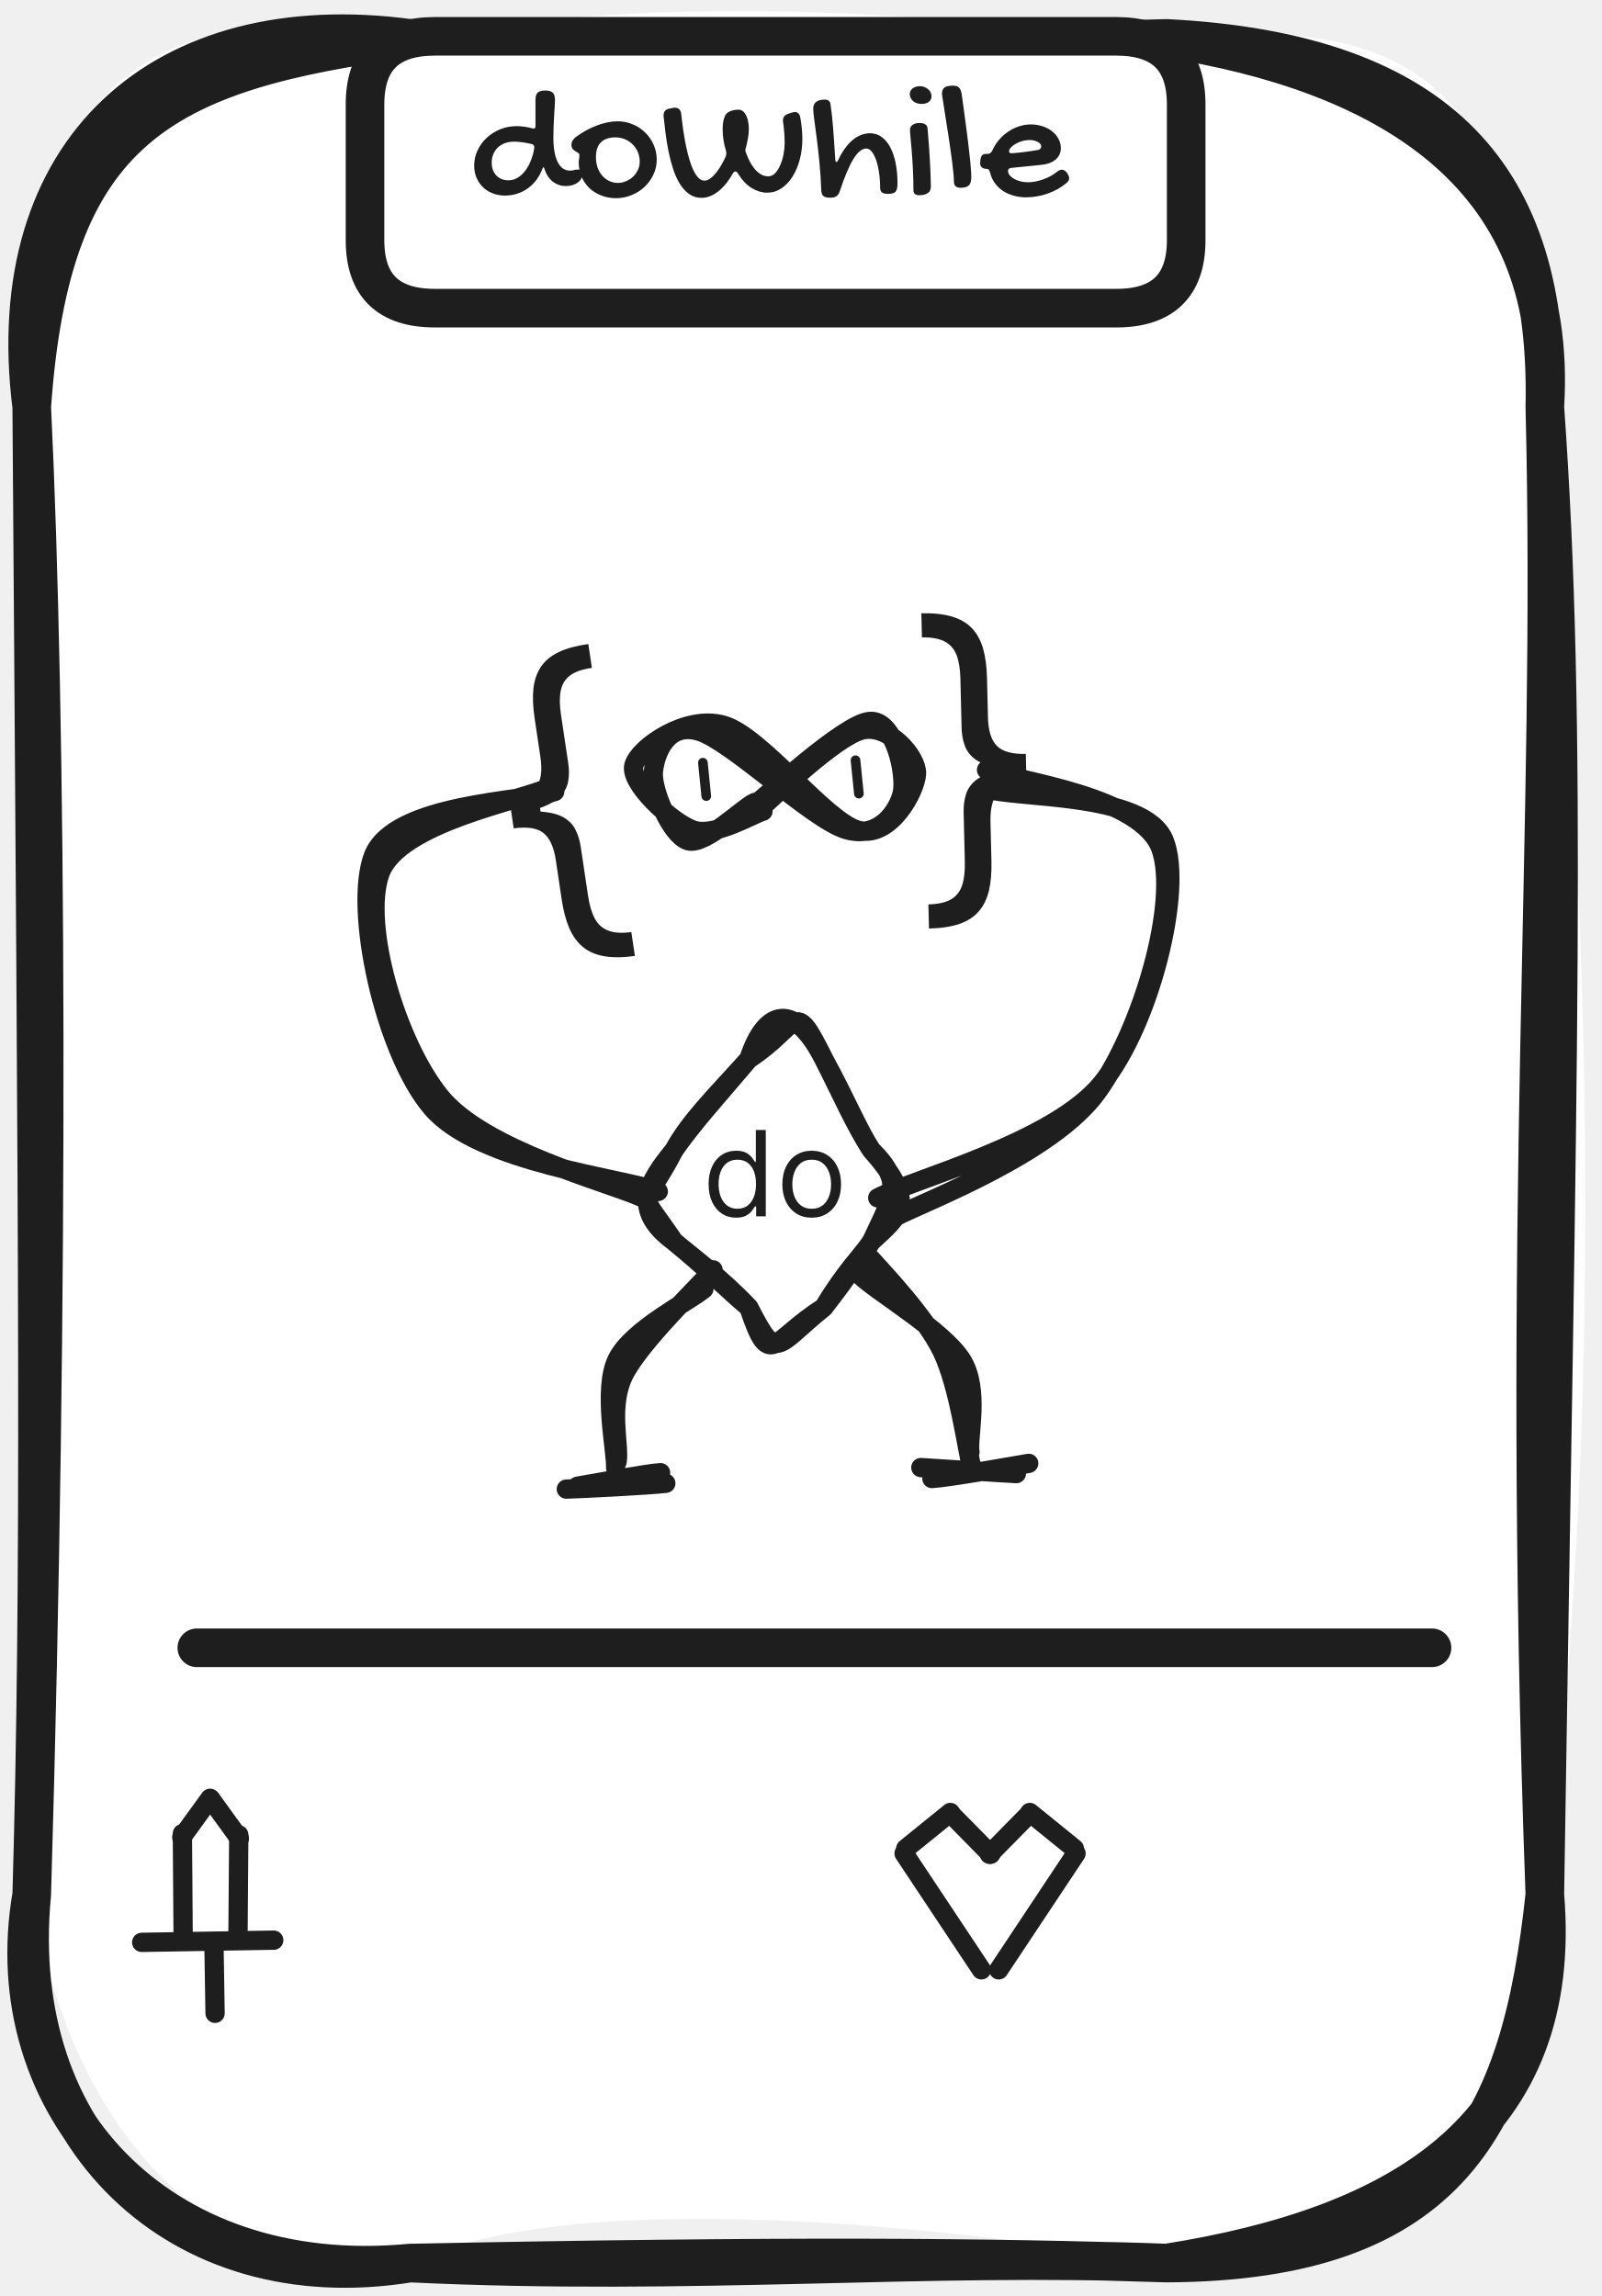
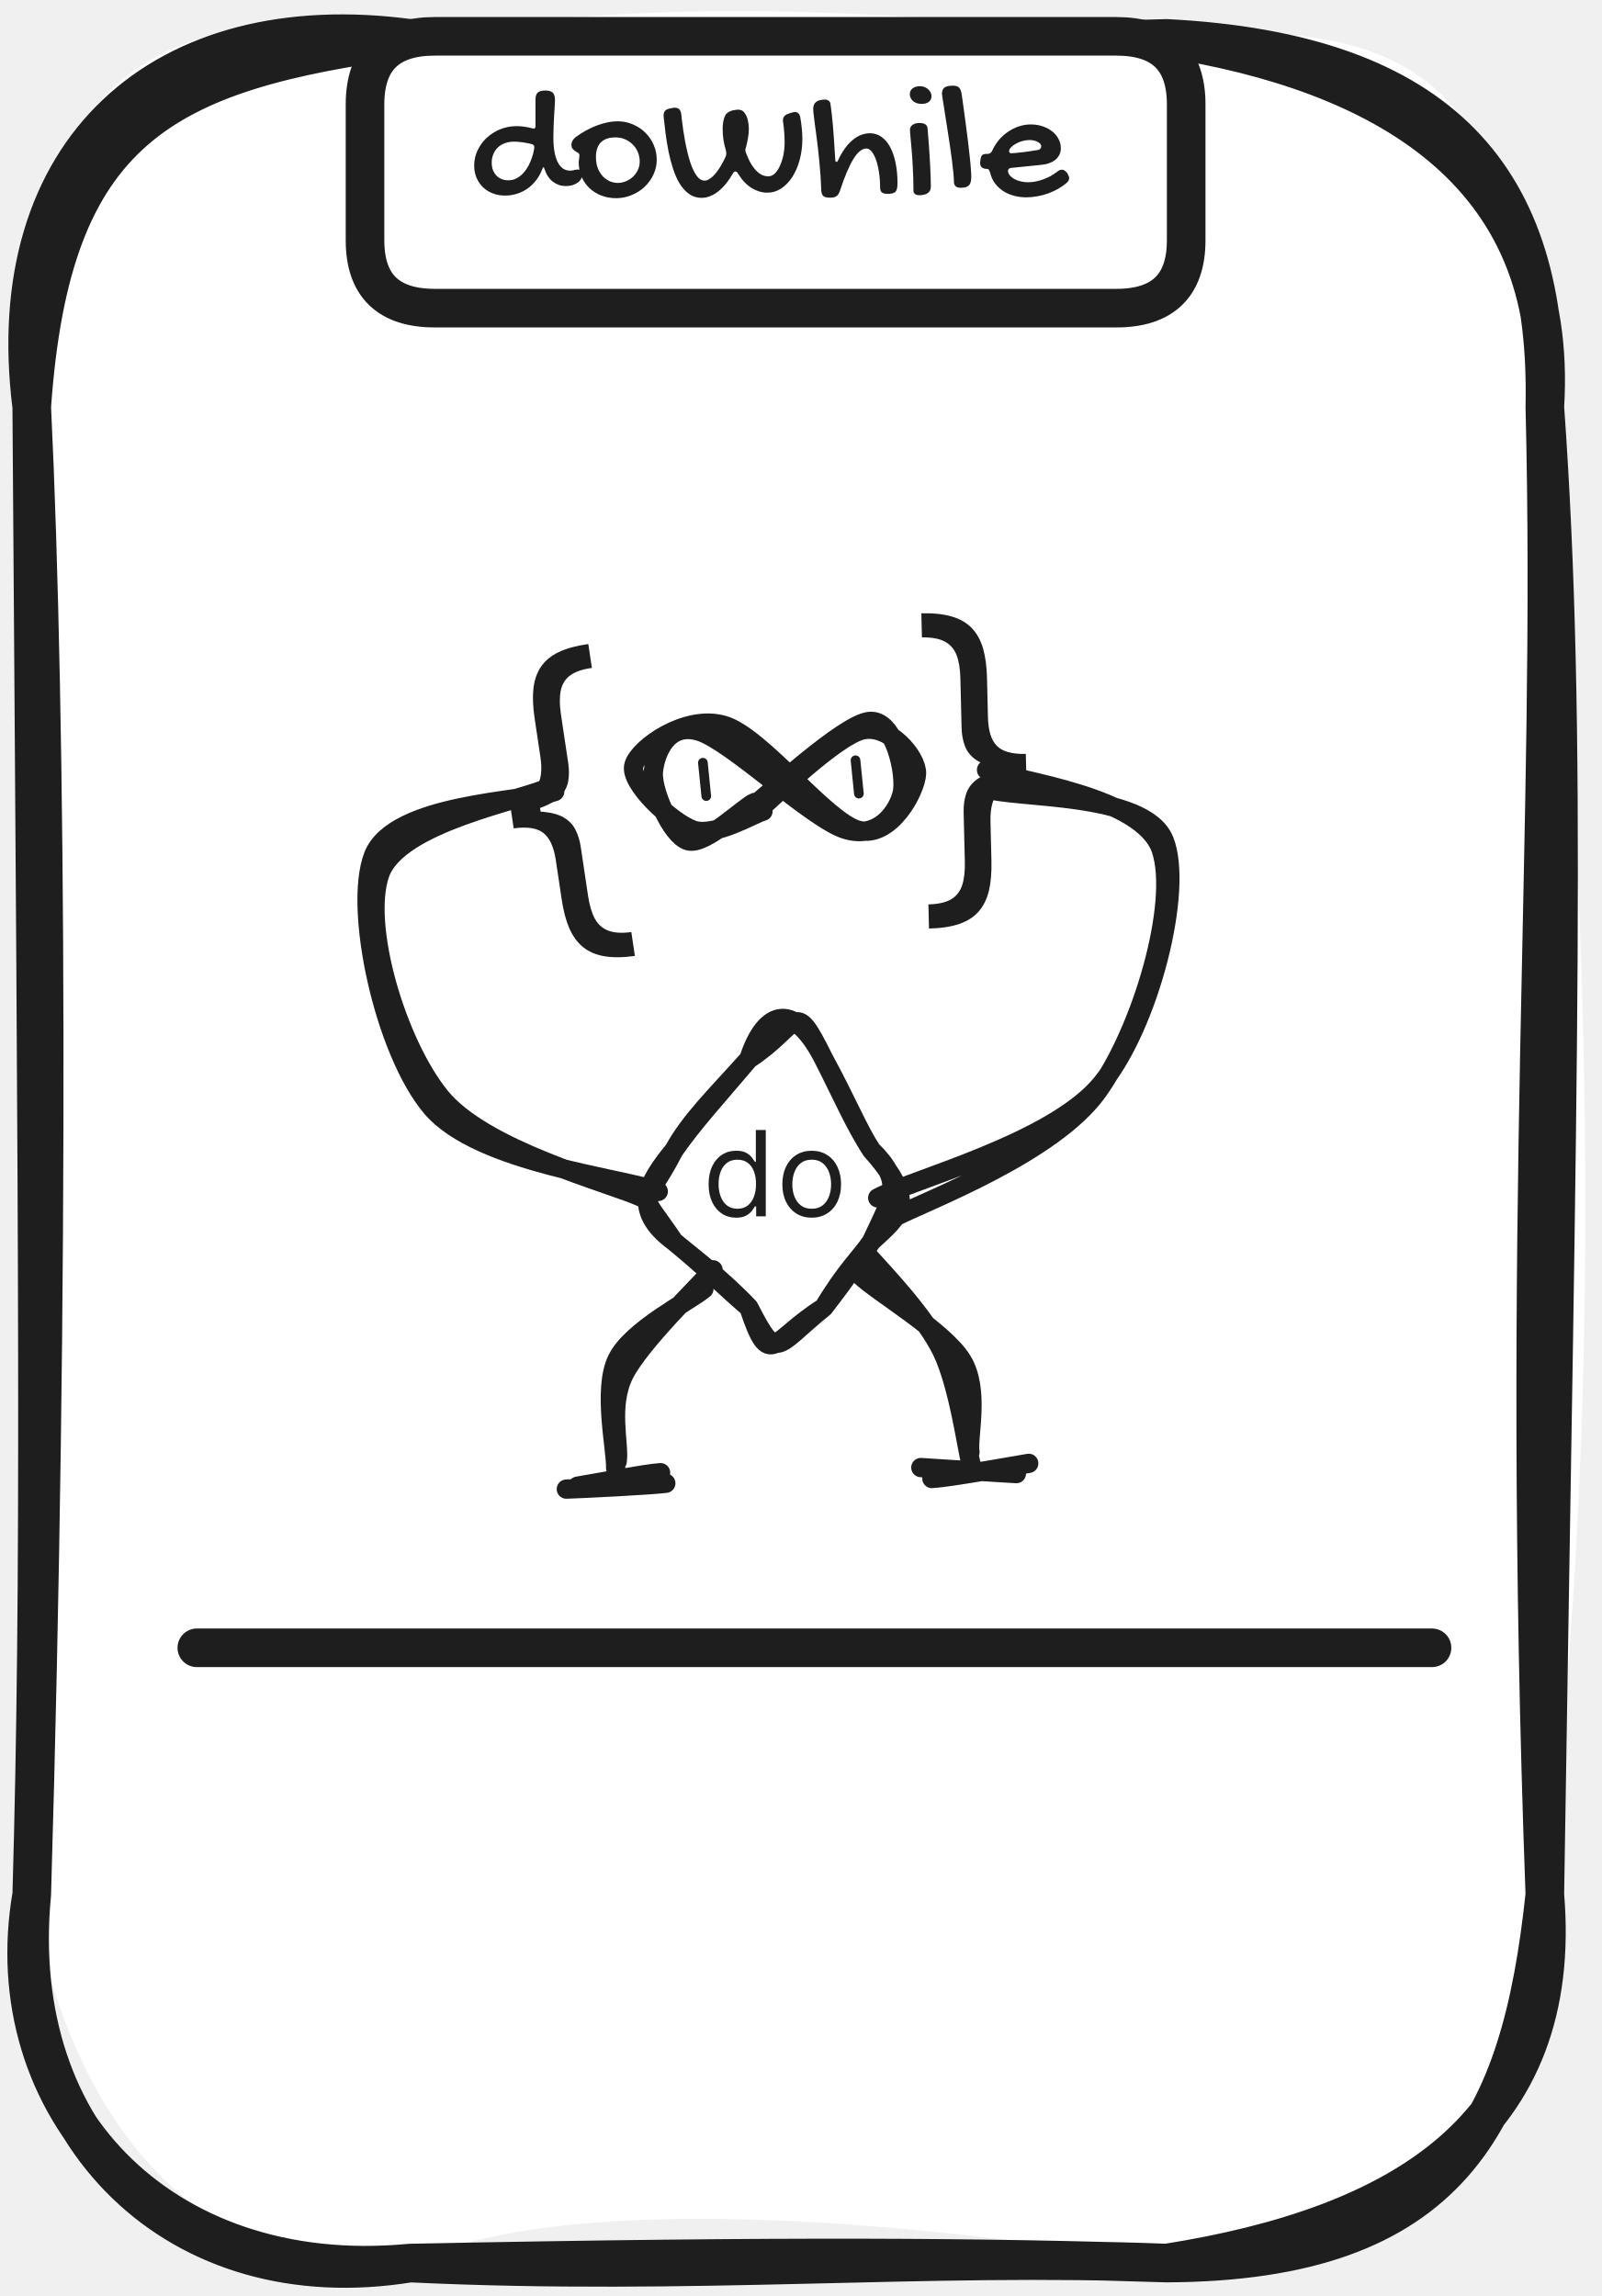
<svg xmlns="http://www.w3.org/2000/svg" width="83" height="119" viewBox="0 0 83 119" fill="none">
  <path d="M21.247 1.99C37.239 -0.846 51.465 1.347 60.45 1.99C76.161 0.288 78.218 7.276 80.052 21.089C83.255 54.975 82.41 79.662 80.052 98.194C79.984 112.404 72.522 117.557 60.45 117.293C46.341 114.948 29.107 113.596 21.247 117.293C11.329 118.484 3.721 110.92 1.645 98.194C-0.412 77.175 4.808 60.535 1.645 21.089C0.509 7.824 5.497 -1.291 21.247 1.99Z" fill="white" />
  <path d="M21.247 1.99C34.59 2.822 52.26 2.794 60.45 1.99M21.247 1.99C35.987 2.633 50.009 2.293 60.45 1.99M21.247 1.99C8.438 0.269 -0.034 7.758 1.645 21.089M21.247 1.99C8.36 3.702 2.654 6.642 1.645 21.089M60.45 1.99C74.764 2.718 80.314 9.299 80.052 21.089M60.45 1.99C71.455 3.72 80.819 8.798 80.052 21.089M80.052 21.089C80.606 43.185 78.752 62.624 80.052 98.194M80.052 21.089C81.246 37.824 80.722 54.824 80.052 98.194M80.052 98.194C78.791 110.078 75.142 117.226 60.45 117.293M80.052 98.194C81.071 110.258 72.629 115.373 60.45 117.293M60.45 117.293C47.962 116.791 35.929 117.992 21.247 117.293M60.45 117.293C51.047 116.99 40.916 116.895 21.247 117.293M21.247 117.293C8.108 118.541 -0.238 109.076 1.645 98.194M21.247 117.293C9.282 119.25 0.432 110.807 1.645 98.194M1.645 98.194C2.586 66.34 2.421 37.106 1.645 21.089M1.645 98.194C2.111 81.875 1.965 66.198 1.645 21.089" stroke="#1E1E1E" stroke-width="2" stroke-linecap="round" />
  <path d="M10.199 85.404C20.863 85.404 63.541 85.404 74.206 85.404" stroke="#1E1E1E" stroke-width="2" stroke-linecap="round" />
-   <path d="M9.489 100.15C9.48 99.3 9.46 95.886 9.451 95.035" stroke="#1E1E1E" stroke-linecap="round" />
-   <path d="M9.419 95.227C9.662 94.887 10.642 93.544 10.885 93.204" stroke="#1E1E1E" stroke-linecap="round" />
-   <path d="M12.333 100.211C12.343 99.36 12.362 95.947 12.372 95.096" stroke="#1E1E1E" stroke-linecap="round" />
-   <path d="M12.403 95.288C12.161 94.948 11.181 93.605 10.938 93.264" stroke="#1E1E1E" stroke-linecap="round" />
-   <path d="M7.343 100.671C8.488 100.652 13.049 100.576 14.184 100.557" stroke="#1E1E1E" stroke-linecap="round" />
-   <path d="M11.087 100.756C11.097 101.352 11.135 103.754 11.145 104.349" stroke="#1E1E1E" stroke-linecap="round" />
-   <path d="M51.272 96.106C51.621 95.756 53.019 94.338 53.368 93.978" stroke="#1E1E1E" stroke-linecap="round" />
-   <path d="M53.364 93.94C53.752 94.252 55.285 95.5 55.673 95.812" stroke="#1E1E1E" stroke-linecap="round" />
-   <path d="M55.76 96.063C55.091 97.066 52.422 101.084 51.753 102.095" stroke="#1E1E1E" stroke-linecap="round" />
-   <path d="M51.337 96.106C50.988 95.756 49.591 94.338 49.241 93.978" stroke="#1E1E1E" stroke-linecap="round" />
-   <path d="M49.246 93.94C48.858 94.252 47.324 95.5 46.936 95.812" stroke="#1E1E1E" stroke-linecap="round" />
-   <path d="M46.849 96.063C47.519 97.066 50.187 101.084 50.857 102.095" stroke="#1E1E1E" stroke-linecap="round" />
  <path d="M22.535 1.883C33.132 1.883 43.718 1.883 57.847 1.883C60.254 1.883 61.467 3.056 61.467 5.41C61.467 6.838 61.467 8.275 61.467 12.454C61.467 14.799 60.254 15.971 57.847 15.971C46.435 15.971 35.024 15.971 22.535 15.971C20.119 15.971 18.915 14.799 18.915 12.454C18.915 10.279 18.915 8.114 18.915 5.41C18.915 3.056 20.119 1.883 22.535 1.883Z" fill="white" />
  <path d="M22.535 1.883C35.965 1.883 49.395 1.883 57.847 1.883M22.535 1.883C33.005 1.883 43.486 1.883 57.847 1.883M22.535 1.883C20.119 1.883 18.915 3.056 18.915 5.41M57.847 1.883C60.254 1.883 61.467 3.056 61.467 5.41M61.467 5.41C61.467 7.585 61.467 9.759 61.467 12.454M61.467 5.41C61.467 6.828 61.467 8.256 61.467 12.454M61.467 12.454C61.467 14.799 60.254 15.971 57.847 15.971M57.847 15.971C45.795 15.971 33.733 15.971 22.535 15.971M57.847 15.971C50.463 15.971 43.088 15.971 22.535 15.971M22.535 15.971C20.119 15.971 18.915 14.799 18.915 12.454M18.915 12.454C18.915 10.563 18.915 8.672 18.915 5.41M18.915 12.454C18.915 10.847 18.915 9.239 18.915 5.41" stroke="#1E1E1E" stroke-width="2" stroke-linecap="round" />
  <path d="M27.599 6.655C27.61 6.661 27.628 6.664 27.651 6.664C27.716 6.664 27.748 6.622 27.748 6.537V5.17C27.748 4.997 27.786 4.874 27.862 4.801C27.941 4.728 28.072 4.691 28.253 4.691C28.438 4.691 28.568 4.729 28.644 4.805C28.721 4.881 28.759 5.012 28.759 5.196C28.759 5.267 28.754 5.371 28.745 5.508C28.737 5.643 28.726 5.797 28.715 5.97C28.706 6.143 28.697 6.329 28.688 6.528C28.68 6.724 28.675 6.919 28.675 7.112C28.675 7.411 28.696 7.669 28.737 7.886C28.778 8.103 28.836 8.283 28.913 8.426C28.989 8.567 29.079 8.672 29.185 8.743C29.29 8.81 29.409 8.844 29.541 8.844C29.614 8.844 29.68 8.835 29.739 8.817C29.8 8.797 29.872 8.787 29.954 8.787C30.013 8.787 30.061 8.817 30.099 8.879C30.14 8.938 30.16 9.009 30.16 9.094C30.16 9.17 30.137 9.242 30.09 9.31C30.046 9.377 29.985 9.436 29.906 9.485C29.829 9.535 29.74 9.575 29.638 9.604C29.535 9.63 29.428 9.644 29.317 9.644C29.076 9.644 28.857 9.57 28.658 9.424C28.458 9.274 28.309 9.047 28.209 8.743C28.201 8.696 28.186 8.672 28.165 8.672C28.142 8.672 28.123 8.696 28.108 8.743C28.029 8.957 27.925 9.15 27.796 9.323C27.67 9.493 27.522 9.639 27.352 9.762C27.185 9.882 27.001 9.975 26.799 10.039C26.599 10.104 26.389 10.136 26.166 10.136C25.931 10.136 25.716 10.096 25.52 10.017C25.326 9.941 25.16 9.834 25.019 9.696C24.878 9.556 24.768 9.392 24.689 9.204C24.61 9.014 24.571 8.809 24.571 8.589C24.571 8.308 24.629 8.043 24.747 7.794C24.864 7.544 25.022 7.328 25.221 7.143C25.423 6.956 25.658 6.808 25.924 6.699C26.191 6.591 26.475 6.537 26.777 6.537C26.9 6.537 27.03 6.547 27.168 6.567C27.305 6.585 27.449 6.614 27.599 6.655ZM26.337 9.345C26.504 9.345 26.652 9.308 26.781 9.235C26.913 9.162 27.029 9.069 27.128 8.958C27.231 8.844 27.317 8.719 27.388 8.585C27.458 8.447 27.515 8.314 27.559 8.185C27.603 8.056 27.635 7.94 27.656 7.837C27.676 7.735 27.686 7.662 27.686 7.618C27.686 7.586 27.678 7.558 27.66 7.534C27.642 7.508 27.616 7.487 27.581 7.473C27.502 7.452 27.42 7.435 27.335 7.42C27.25 7.402 27.166 7.388 27.084 7.376C27.002 7.364 26.923 7.356 26.847 7.35C26.774 7.344 26.706 7.341 26.645 7.341C26.469 7.341 26.309 7.367 26.166 7.42C26.022 7.473 25.899 7.547 25.797 7.644C25.697 7.741 25.619 7.857 25.564 7.991C25.508 8.123 25.48 8.268 25.48 8.426C25.48 8.567 25.501 8.694 25.542 8.809C25.586 8.92 25.644 9.015 25.718 9.094C25.794 9.173 25.885 9.235 25.99 9.279C26.096 9.323 26.211 9.345 26.337 9.345ZM29.989 8.409C29.989 8.359 29.995 8.303 30.007 8.242C30.018 8.18 30.024 8.113 30.024 8.04C30.024 7.99 30.002 7.952 29.958 7.925C29.917 7.899 29.87 7.87 29.818 7.837C29.765 7.805 29.717 7.764 29.673 7.714C29.632 7.665 29.611 7.593 29.611 7.499C29.611 7.432 29.629 7.364 29.664 7.297C29.702 7.23 29.756 7.168 29.826 7.112C29.999 6.983 30.178 6.868 30.363 6.765C30.55 6.663 30.736 6.576 30.921 6.506C31.108 6.436 31.293 6.381 31.474 6.343C31.656 6.305 31.83 6.286 31.997 6.286C32.279 6.286 32.542 6.339 32.788 6.444C33.038 6.547 33.253 6.689 33.434 6.871C33.619 7.049 33.764 7.26 33.87 7.503C33.978 7.744 34.032 8.002 34.032 8.277C34.032 8.546 33.975 8.803 33.861 9.046C33.749 9.286 33.599 9.497 33.408 9.679C33.218 9.86 32.993 10.004 32.736 10.109C32.481 10.218 32.211 10.272 31.927 10.272C31.649 10.272 31.391 10.225 31.154 10.131C30.916 10.038 30.711 9.909 30.538 9.745C30.366 9.578 30.231 9.381 30.134 9.156C30.038 8.927 29.989 8.678 29.989 8.409ZM32.024 9.481C32.147 9.481 32.274 9.456 32.406 9.406C32.538 9.357 32.658 9.285 32.767 9.191C32.878 9.094 32.969 8.977 33.039 8.839C33.112 8.702 33.149 8.546 33.149 8.374C33.149 8.198 33.117 8.034 33.052 7.881C32.988 7.729 32.898 7.597 32.784 7.486C32.673 7.372 32.539 7.282 32.384 7.218C32.232 7.153 32.066 7.121 31.888 7.121C31.562 7.121 31.313 7.206 31.14 7.376C30.968 7.543 30.881 7.801 30.881 8.149C30.881 8.34 30.909 8.517 30.965 8.681C31.023 8.842 31.104 8.983 31.206 9.103C31.309 9.22 31.429 9.313 31.567 9.38C31.707 9.447 31.86 9.481 32.024 9.481ZM34.388 5.97C34.388 5.782 34.489 5.668 34.691 5.627L34.88 5.592C34.901 5.586 34.918 5.583 34.933 5.583C34.951 5.583 34.967 5.583 34.981 5.583C35.16 5.583 35.266 5.686 35.298 5.891C35.309 5.99 35.324 6.116 35.342 6.269C35.359 6.421 35.381 6.588 35.408 6.77C35.437 6.951 35.469 7.142 35.504 7.341C35.542 7.54 35.585 7.736 35.632 7.93C35.679 8.12 35.731 8.302 35.79 8.475C35.849 8.648 35.914 8.8 35.988 8.932C36.061 9.064 36.14 9.169 36.225 9.248C36.313 9.324 36.408 9.362 36.511 9.362C36.584 9.362 36.657 9.34 36.73 9.296C36.806 9.252 36.881 9.195 36.955 9.125C37.028 9.052 37.098 8.97 37.165 8.879C37.233 8.788 37.294 8.696 37.35 8.602C37.406 8.508 37.455 8.419 37.499 8.334C37.546 8.246 37.583 8.17 37.609 8.106C37.627 8.05 37.636 7.999 37.636 7.952C37.636 7.928 37.634 7.905 37.631 7.881C37.628 7.858 37.624 7.833 37.618 7.807C37.562 7.625 37.52 7.443 37.491 7.262C37.461 7.08 37.447 6.884 37.447 6.673C37.447 6.55 37.457 6.428 37.477 6.308C37.498 6.188 37.533 6.078 37.583 5.979C37.609 5.926 37.649 5.88 37.702 5.842C37.754 5.804 37.811 5.774 37.873 5.75C37.937 5.727 38.003 5.711 38.071 5.702C38.141 5.69 38.205 5.684 38.264 5.684C38.328 5.684 38.387 5.697 38.44 5.724C38.493 5.747 38.539 5.788 38.58 5.847C38.663 5.958 38.72 6.086 38.752 6.229C38.787 6.373 38.805 6.518 38.805 6.664C38.805 6.822 38.79 6.985 38.761 7.152C38.731 7.316 38.696 7.48 38.655 7.644C38.635 7.685 38.624 7.731 38.624 7.78C38.624 7.804 38.627 7.829 38.633 7.855C38.642 7.881 38.652 7.911 38.664 7.943C38.717 8.081 38.778 8.221 38.849 8.365C38.922 8.505 39.005 8.633 39.099 8.747C39.193 8.861 39.298 8.955 39.415 9.028C39.533 9.102 39.666 9.138 39.815 9.138C39.947 9.138 40.066 9.083 40.171 8.971C40.277 8.86 40.365 8.719 40.435 8.549C40.508 8.379 40.564 8.195 40.602 7.996C40.64 7.794 40.659 7.602 40.659 7.42C40.659 7.227 40.652 7.036 40.637 6.849C40.622 6.661 40.603 6.488 40.58 6.33C40.574 6.315 40.571 6.301 40.571 6.286C40.571 6.272 40.571 6.257 40.571 6.242C40.571 6.075 40.66 5.961 40.839 5.899L41.037 5.834C41.093 5.816 41.144 5.807 41.191 5.807C41.346 5.807 41.44 5.904 41.472 6.097C41.504 6.279 41.529 6.461 41.547 6.642C41.567 6.824 41.578 7.005 41.578 7.187C41.578 7.574 41.532 7.937 41.441 8.277C41.35 8.617 41.223 8.914 41.059 9.169C40.898 9.421 40.706 9.62 40.483 9.767C40.261 9.913 40.016 9.986 39.749 9.986C39.489 9.986 39.226 9.909 38.963 9.753C38.699 9.595 38.46 9.345 38.246 9.002C38.205 8.926 38.159 8.888 38.106 8.888C38.056 8.888 38.011 8.926 37.97 9.002C37.867 9.184 37.754 9.352 37.631 9.507C37.508 9.66 37.378 9.792 37.24 9.903C37.102 10.014 36.959 10.101 36.809 10.162C36.66 10.224 36.509 10.255 36.357 10.255C36.111 10.255 35.894 10.187 35.706 10.052C35.522 9.92 35.361 9.743 35.223 9.521C35.088 9.298 34.974 9.043 34.88 8.756C34.786 8.466 34.707 8.166 34.643 7.855C34.581 7.542 34.53 7.228 34.489 6.915C34.451 6.601 34.417 6.308 34.388 6.036V5.97ZM42.14 5.636C42.14 5.319 42.345 5.161 42.755 5.161C42.826 5.161 42.887 5.18 42.94 5.218C42.993 5.256 43.023 5.309 43.032 5.377C43.059 5.555 43.082 5.732 43.102 5.908C43.123 6.084 43.142 6.282 43.16 6.502C43.18 6.718 43.199 6.97 43.217 7.257C43.237 7.542 43.259 7.881 43.283 8.277C43.283 8.318 43.288 8.347 43.3 8.365C43.315 8.382 43.331 8.391 43.349 8.391C43.375 8.391 43.401 8.365 43.428 8.312C43.527 8.092 43.639 7.896 43.762 7.723C43.885 7.547 44.017 7.399 44.157 7.279C44.298 7.156 44.446 7.064 44.601 7.003C44.759 6.938 44.92 6.906 45.084 6.906C45.301 6.906 45.497 6.967 45.673 7.09C45.849 7.213 45.998 7.388 46.121 7.613C46.245 7.839 46.34 8.113 46.407 8.435C46.474 8.754 46.508 9.112 46.508 9.507C46.508 9.616 46.499 9.705 46.482 9.775C46.467 9.843 46.441 9.897 46.403 9.938C46.365 9.979 46.312 10.007 46.245 10.021C46.177 10.039 46.094 10.048 45.994 10.048C45.856 10.048 45.757 10.021 45.695 9.969C45.637 9.916 45.607 9.834 45.607 9.723C45.607 9.447 45.588 9.188 45.55 8.945C45.515 8.699 45.465 8.483 45.401 8.299C45.336 8.114 45.26 7.968 45.172 7.859C45.087 7.751 44.995 7.697 44.895 7.697C44.67 7.697 44.444 7.88 44.219 8.246C43.996 8.612 43.763 9.165 43.52 9.903C43.496 9.97 43.47 10.026 43.441 10.07C43.411 10.114 43.376 10.149 43.335 10.175C43.297 10.202 43.25 10.219 43.195 10.228C43.139 10.24 43.073 10.246 42.997 10.246C42.842 10.246 42.73 10.216 42.663 10.158C42.599 10.099 42.563 10.002 42.557 9.868C42.54 9.358 42.508 8.872 42.461 8.409C42.417 7.943 42.37 7.523 42.32 7.148C42.273 6.77 42.231 6.45 42.193 6.19C42.158 5.926 42.14 5.741 42.14 5.636ZM47.756 5.385C47.671 5.385 47.591 5.374 47.514 5.35C47.441 5.324 47.377 5.289 47.321 5.245C47.268 5.198 47.226 5.144 47.194 5.082C47.161 5.021 47.145 4.953 47.145 4.88C47.145 4.757 47.194 4.657 47.29 4.581C47.39 4.505 47.522 4.467 47.686 4.467C47.762 4.467 47.835 4.482 47.906 4.511C47.976 4.537 48.038 4.574 48.09 4.621C48.146 4.668 48.19 4.723 48.222 4.788C48.254 4.849 48.27 4.914 48.27 4.981C48.27 5.107 48.224 5.207 48.13 5.28C48.039 5.35 47.914 5.385 47.756 5.385ZM47.154 6.726C47.154 6.623 47.198 6.54 47.286 6.475C47.377 6.408 47.495 6.374 47.642 6.374C47.906 6.374 48.046 6.465 48.064 6.647C48.076 6.773 48.087 6.915 48.099 7.073C48.114 7.231 48.127 7.399 48.139 7.578C48.153 7.754 48.165 7.937 48.174 8.127C48.185 8.315 48.196 8.501 48.205 8.686C48.213 8.867 48.221 9.043 48.226 9.213C48.232 9.383 48.235 9.538 48.235 9.679C48.235 9.825 48.182 9.935 48.077 10.008C47.974 10.082 47.824 10.118 47.624 10.118C47.534 10.118 47.462 10.096 47.409 10.052C47.359 10.011 47.334 9.95 47.334 9.868C47.334 9.463 47.324 9.086 47.304 8.734C47.286 8.379 47.266 8.065 47.242 7.789C47.222 7.514 47.201 7.285 47.181 7.104C47.163 6.919 47.154 6.793 47.154 6.726ZM48.811 4.862C48.811 4.71 48.855 4.602 48.943 4.537C49.031 4.473 49.176 4.44 49.378 4.44C49.448 4.44 49.51 4.448 49.562 4.462C49.615 4.477 49.659 4.502 49.694 4.537C49.729 4.569 49.757 4.615 49.778 4.673C49.801 4.729 49.82 4.801 49.835 4.889C49.873 5.149 49.911 5.423 49.949 5.711C49.99 5.995 50.028 6.279 50.063 6.563C50.101 6.844 50.137 7.12 50.169 7.389C50.201 7.656 50.229 7.905 50.252 8.136C50.279 8.365 50.298 8.568 50.309 8.747C50.324 8.923 50.331 9.062 50.331 9.165C50.331 9.27 50.321 9.359 50.301 9.433C50.283 9.506 50.251 9.565 50.204 9.608C50.16 9.652 50.101 9.685 50.028 9.705C49.958 9.723 49.87 9.732 49.764 9.732C49.662 9.732 49.58 9.705 49.518 9.652C49.46 9.6 49.431 9.519 49.431 9.411C49.431 9.299 49.422 9.151 49.404 8.967C49.387 8.779 49.363 8.571 49.334 8.343C49.305 8.114 49.271 7.871 49.233 7.613C49.198 7.356 49.16 7.101 49.118 6.849C49.08 6.597 49.042 6.355 49.004 6.124C48.969 5.889 48.937 5.683 48.908 5.504C48.878 5.322 48.855 5.174 48.837 5.06C48.82 4.943 48.811 4.877 48.811 4.862ZM54.774 8.905C54.859 8.832 54.943 8.795 55.025 8.795C55.072 8.795 55.114 8.807 55.152 8.831C55.19 8.854 55.233 8.891 55.28 8.94C55.324 9.008 55.354 9.064 55.372 9.107C55.392 9.149 55.403 9.19 55.403 9.231C55.403 9.318 55.359 9.402 55.271 9.481C55.13 9.598 54.978 9.704 54.814 9.797C54.65 9.888 54.478 9.966 54.3 10.03C54.121 10.095 53.936 10.143 53.746 10.175C53.556 10.21 53.367 10.228 53.179 10.228C52.942 10.228 52.719 10.197 52.511 10.136C52.303 10.077 52.117 9.992 51.953 9.881C51.792 9.77 51.656 9.636 51.544 9.481C51.433 9.323 51.354 9.146 51.307 8.949C51.281 8.867 51.256 8.815 51.232 8.791C51.212 8.765 51.177 8.752 51.127 8.752C51.018 8.752 50.935 8.725 50.876 8.672C50.818 8.62 50.788 8.544 50.788 8.444C50.788 8.403 50.791 8.377 50.797 8.365L50.806 8.277C50.821 8.171 50.849 8.095 50.889 8.048C50.934 8.002 51.001 7.978 51.092 7.978H51.158C51.281 7.978 51.367 7.921 51.417 7.807C51.508 7.605 51.623 7.42 51.764 7.253C51.905 7.086 52.063 6.944 52.239 6.827C52.414 6.707 52.602 6.614 52.801 6.55C53.003 6.482 53.208 6.449 53.416 6.449C53.633 6.449 53.835 6.481 54.023 6.545C54.213 6.607 54.379 6.693 54.519 6.805C54.66 6.916 54.77 7.046 54.849 7.196C54.931 7.345 54.972 7.506 54.972 7.679C54.972 7.799 54.949 7.909 54.902 8.009C54.855 8.108 54.788 8.196 54.7 8.273C54.612 8.346 54.505 8.406 54.379 8.453C54.256 8.5 54.115 8.53 53.957 8.545L52.432 8.699C52.373 8.699 52.325 8.713 52.287 8.743C52.252 8.772 52.234 8.812 52.234 8.861C52.234 8.938 52.262 9.011 52.318 9.081C52.376 9.151 52.453 9.214 52.546 9.27C52.643 9.323 52.753 9.365 52.876 9.398C53.002 9.43 53.131 9.446 53.263 9.446C53.389 9.446 53.517 9.434 53.649 9.411C53.784 9.384 53.916 9.348 54.045 9.301C54.177 9.254 54.304 9.198 54.427 9.134C54.55 9.066 54.666 8.99 54.774 8.905ZM53.794 7.772C53.838 7.763 53.876 7.742 53.909 7.71C53.941 7.675 53.957 7.632 53.957 7.583C53.957 7.539 53.941 7.498 53.909 7.46C53.876 7.421 53.832 7.388 53.777 7.358C53.721 7.326 53.657 7.301 53.583 7.284C53.51 7.266 53.432 7.257 53.35 7.257C53.23 7.257 53.107 7.275 52.981 7.31C52.855 7.345 52.741 7.392 52.639 7.451C52.536 7.506 52.453 7.569 52.388 7.64C52.324 7.707 52.291 7.774 52.291 7.842C52.291 7.909 52.332 7.943 52.414 7.943C52.464 7.943 52.545 7.937 52.656 7.925C52.767 7.914 52.891 7.9 53.025 7.886C53.16 7.868 53.296 7.849 53.434 7.829C53.572 7.808 53.692 7.789 53.794 7.772Z" fill="#1E1E1E" />
  <path d="M42.687 54.889C43.91 56.07 44.22 57.262 45.162 59.616C45.055 60.873 45.065 62.046 45.162 64.343C44.084 65.289 43.687 66.783 42.687 67.766C42.347 71.86 39.136 70.981 38.806 67.766C37.942 66.528 36.176 65.138 34.924 64.343C32.236 62.216 33.779 61.573 34.924 59.616C36.38 57.886 37.156 56.297 38.806 54.889C41.532 53.811 41.367 50.407 42.687 54.889Z" fill="white" />
  <path d="M42.687 54.889C43.793 56.903 44.511 58.652 45.162 59.616M42.687 54.889C43.599 56.675 44.327 58.349 45.162 59.616M42.687 54.889C41.057 51.598 41.484 53.139 38.806 54.889M42.687 54.889C41.193 51.948 39.679 52.222 38.806 54.889M45.162 59.616C46.85 61.28 46.268 61.961 45.162 64.344M45.162 59.616C47.636 62.396 46.588 63.01 45.162 64.344M45.162 64.344C44.657 65.109 43.832 65.847 42.687 67.766M45.162 64.344C44.628 65.1 44.055 65.998 42.687 67.766M42.687 67.766C40.164 69.79 40.281 70.659 38.806 67.766M42.687 67.766C39.97 69.468 39.922 71.094 38.806 67.766M38.806 67.766C37.34 66.216 35.7 65.005 34.924 64.344M38.806 67.766C37.67 66.811 36.778 65.866 34.924 64.344M34.924 64.344C32.935 61.394 33.265 62.859 34.924 59.616M34.924 64.344C32.653 62.67 33.614 61.233 34.924 59.616M34.924 59.616C35.788 58.065 36.981 56.921 38.806 54.889M34.924 59.616C35.923 58.179 37.175 56.817 38.806 54.889" stroke="#1E1E1E" stroke-linecap="round" />
  <path d="M36.949 65.814C36.231 66.637 33.174 69.578 32.34 71.232C31.515 72.887 32.117 74.844 31.981 75.742M36.474 66.807C35.688 67.46 32.737 68.916 31.981 70.457C31.214 72.007 31.942 75.203 31.903 76.082" stroke="#1E1E1E" stroke-linecap="round" />
  <path d="M45.05 65.159C45.758 65.953 47.932 68.213 48.815 70.028C49.698 71.853 50.115 75.21 50.358 76.051M44.565 66.095C45.457 66.965 48.892 68.969 49.843 70.501C50.794 72.023 50.135 74.463 50.261 75.266" stroke="#1E1E1E" stroke-linecap="round" />
  <path d="M38.144 63.112C37.865 63.112 37.618 63.041 37.404 62.9C37.19 62.757 37.022 62.556 36.901 62.297C36.78 62.036 36.72 61.728 36.72 61.373C36.72 61.02 36.78 60.715 36.901 60.455C37.022 60.196 37.19 59.996 37.406 59.855C37.621 59.713 37.87 59.642 38.153 59.642C38.372 59.642 38.544 59.679 38.671 59.752C38.799 59.823 38.897 59.905 38.964 59.996C39.032 60.087 39.085 60.161 39.123 60.219H39.167V58.568H39.682V63.042H39.184V62.526H39.123C39.085 62.588 39.031 62.665 38.962 62.758C38.892 62.85 38.792 62.932 38.662 63.005C38.532 63.076 38.36 63.112 38.144 63.112ZM38.214 62.649C38.421 62.649 38.596 62.595 38.739 62.487C38.881 62.378 38.99 62.227 39.064 62.035C39.139 61.841 39.176 61.618 39.176 61.364C39.176 61.114 39.139 60.895 39.066 60.707C38.993 60.517 38.886 60.37 38.743 60.265C38.6 60.159 38.424 60.106 38.214 60.106C37.996 60.106 37.814 60.162 37.668 60.274C37.524 60.385 37.415 60.535 37.343 60.726C37.271 60.916 37.236 61.128 37.236 61.364C37.236 61.603 37.272 61.82 37.345 62.015C37.419 62.209 37.528 62.363 37.672 62.478C37.818 62.592 37.999 62.649 38.214 62.649ZM42.062 63.112C41.759 63.112 41.493 63.04 41.264 62.896C41.037 62.752 40.859 62.55 40.731 62.291C40.605 62.031 40.541 61.728 40.541 61.382C40.541 61.032 40.605 60.727 40.731 60.466C40.859 60.206 41.037 60.003 41.264 59.859C41.493 59.715 41.759 59.642 42.062 59.642C42.365 59.642 42.63 59.715 42.857 59.859C43.086 60.003 43.264 60.206 43.39 60.466C43.518 60.727 43.583 61.032 43.583 61.382C43.583 61.728 43.518 62.031 43.39 62.291C43.264 62.55 43.086 62.752 42.857 62.896C42.63 63.04 42.365 63.112 42.062 63.112ZM42.062 62.649C42.292 62.649 42.481 62.59 42.63 62.472C42.779 62.354 42.888 62.199 42.96 62.007C43.031 61.814 43.067 61.606 43.067 61.382C43.067 61.157 43.031 60.948 42.96 60.755C42.888 60.561 42.779 60.404 42.63 60.285C42.481 60.165 42.292 60.106 42.062 60.106C41.832 60.106 41.642 60.165 41.494 60.285C41.345 60.404 41.235 60.561 41.164 60.755C41.093 60.948 41.057 61.157 41.057 61.382C41.057 61.606 41.093 61.814 41.164 62.007C41.235 62.199 41.345 62.354 41.494 62.472C41.642 62.59 41.832 62.649 42.062 62.649Z" fill="#1E1E1E" />
  <path d="M33.266 62.063C31.577 61.287 25.066 59.642 22.805 56.834C20.544 54.035 18.739 47.947 19.69 45.271C20.651 42.595 27.152 41.479 28.54 40.78M34.11 61.751C32.392 61.07 24.833 60.304 22.368 57.401C19.913 54.508 18.293 47.086 19.35 44.354C20.418 41.631 27.172 41.546 28.744 41.026" stroke="#1E1E1E" stroke-linecap="round" />
  <path d="M26.51 42.201L26.393 41.418C27.097 41.321 27.567 41.106 27.801 40.774C28.039 40.44 28.107 39.928 28.004 39.238L27.702 37.217C27.615 36.636 27.595 36.126 27.641 35.685C27.692 35.244 27.822 34.868 28.034 34.555C28.245 34.242 28.552 33.99 28.953 33.797C29.355 33.605 29.866 33.466 30.486 33.38L30.671 34.618C30.181 34.685 29.807 34.814 29.547 35.005C29.291 35.194 29.128 35.457 29.058 35.794C28.991 36.125 28.995 36.537 29.068 37.029L29.446 39.555C29.495 39.883 29.495 40.188 29.447 40.47C29.403 40.751 29.279 41.004 29.076 41.23C28.873 41.455 28.564 41.65 28.15 41.815C27.74 41.978 27.193 42.107 26.51 42.201ZM32.9 49.546C32.281 49.631 31.75 49.635 31.308 49.559C30.866 49.482 30.498 49.322 30.203 49.079C29.909 48.836 29.673 48.509 29.496 48.1C29.322 47.69 29.192 47.194 29.106 46.613L28.804 44.593C28.701 43.902 28.486 43.429 28.159 43.173C27.837 42.917 27.324 42.837 26.619 42.934L26.503 42.151C27.186 42.057 27.748 42.033 28.19 42.08C28.636 42.126 28.989 42.23 29.25 42.392C29.511 42.554 29.703 42.763 29.828 43.021C29.957 43.278 30.046 43.571 30.095 43.9L30.472 46.425C30.546 46.918 30.663 47.314 30.824 47.614C30.989 47.914 31.222 48.12 31.523 48.234C31.829 48.351 32.226 48.375 32.715 48.308L32.9 49.546ZM26.619 42.934L26.393 41.418L27.886 41.213L28.112 42.728L26.619 42.934Z" fill="#1E1E1E" />
  <path d="M45.484 62.085C47.318 61.111 54.635 59.22 57.109 56.138C59.584 53.055 61.34 46.115 60.331 43.572C59.322 41.029 52.568 41.407 51.044 40.858M46.386 63.068C48.153 62.179 54.567 59.759 56.857 56.591C59.157 53.414 61.117 46.806 60.166 44.016C59.205 41.237 52.723 40.509 51.122 39.903" stroke="#1E1E1E" stroke-linecap="round" />
  <path d="M53.175 39.815L53.194 40.606C52.484 40.622 51.991 40.782 51.718 41.086C51.44 41.39 51.309 41.891 51.326 42.589L51.376 44.631C51.39 45.218 51.347 45.728 51.247 46.16C51.142 46.593 50.966 46.952 50.717 47.238C50.469 47.525 50.133 47.741 49.711 47.886C49.289 48.032 48.765 48.111 48.14 48.125L48.109 46.874C48.603 46.863 48.99 46.778 49.272 46.619C49.549 46.459 49.743 46.217 49.855 45.891C49.962 45.569 50.009 45.159 49.997 44.661L49.935 42.108C49.927 41.776 49.965 41.473 50.047 41.199C50.126 40.925 50.28 40.687 50.509 40.486C50.738 40.286 51.069 40.127 51.5 40.011C51.927 39.895 52.486 39.83 53.175 39.815ZM47.744 31.785C48.369 31.772 48.896 31.828 49.325 31.955C49.754 32.082 50.099 32.283 50.362 32.558C50.624 32.834 50.817 33.185 50.943 33.612C51.064 34.039 51.131 34.547 51.146 35.134L51.195 37.176C51.212 37.874 51.367 38.369 51.659 38.66C51.947 38.952 52.446 39.09 53.157 39.075L53.176 39.866C52.487 39.881 51.926 39.84 51.494 39.743C51.057 39.646 50.719 39.503 50.48 39.312C50.242 39.121 50.077 38.891 49.985 38.62C49.889 38.35 49.837 38.049 49.829 37.717L49.767 35.164C49.755 34.666 49.688 34.259 49.565 33.942C49.438 33.626 49.232 33.394 48.948 33.247C48.659 33.096 48.267 33.026 47.774 33.036L47.744 31.785ZM53.157 39.075L53.194 40.606L51.688 40.639L51.651 39.108L53.157 39.075Z" fill="#1E1E1E" />
  <path fill-rule="evenodd" clip-rule="evenodd" d="M38.421 41.95C37.596 41.978 36.315 42.848 35.257 42.744C34.209 42.65 31.997 42.063 32.123 41.373C32.249 40.674 34.015 38.14 36.024 38.565C38.033 39 42.293 43.784 44.185 43.955C46.087 44.115 47.562 40.39 47.416 39.577C47.271 38.764 44.69 38.565 43.341 39.095C41.982 39.615 40.148 41.997 39.294 42.725" fill="white" />
  <path d="M39.537 42.045C39.061 42.167 37.023 43.416 35.907 43.018C34.792 42.621 32.579 40.56 32.851 39.653C33.113 38.745 35.558 37.024 37.499 37.591C39.44 38.149 42.817 42.621 44.486 43.037C46.155 43.453 47.455 40.967 47.494 40.097C47.523 39.227 46.058 37.506 44.67 37.837C43.292 38.178 40.041 41.336 39.178 42.111M39.11 41.591C38.615 41.77 36.529 43.841 35.655 43.576C34.772 43.302 33.753 40.919 33.86 39.974C33.957 39.029 34.578 37.402 36.237 37.903C37.897 38.404 42.069 42.451 43.826 42.99C45.573 43.52 46.553 42.016 46.757 41.09C46.96 40.154 46.368 37.242 45.039 37.393C43.709 37.544 39.779 41.212 38.761 42.007" stroke="#1E1E1E" stroke-linecap="round" />
  <path d="M36.423 39.531C36.452 39.815 36.569 40.968 36.598 41.261" stroke="#1E1E1E" stroke-width="0.5" stroke-linecap="round" />
  <path d="M44.332 39.403C44.361 39.687 44.478 40.84 44.507 41.134" stroke="#1E1E1E" stroke-width="0.5" stroke-linecap="round" />
  <path d="M47.718 76.063C48.504 76.11 51.755 76.328 52.667 76.375M48.29 76.63C49.173 76.583 52.511 75.978 53.307 75.845" stroke="#1E1E1E" stroke-linecap="round" />
  <path d="M29.348 77.179C30.231 77.151 33.657 76.981 34.501 76.877M29.93 77.028C30.794 76.886 33.521 76.366 34.229 76.329" stroke="#1E1E1E" stroke-linecap="round" />
</svg>
